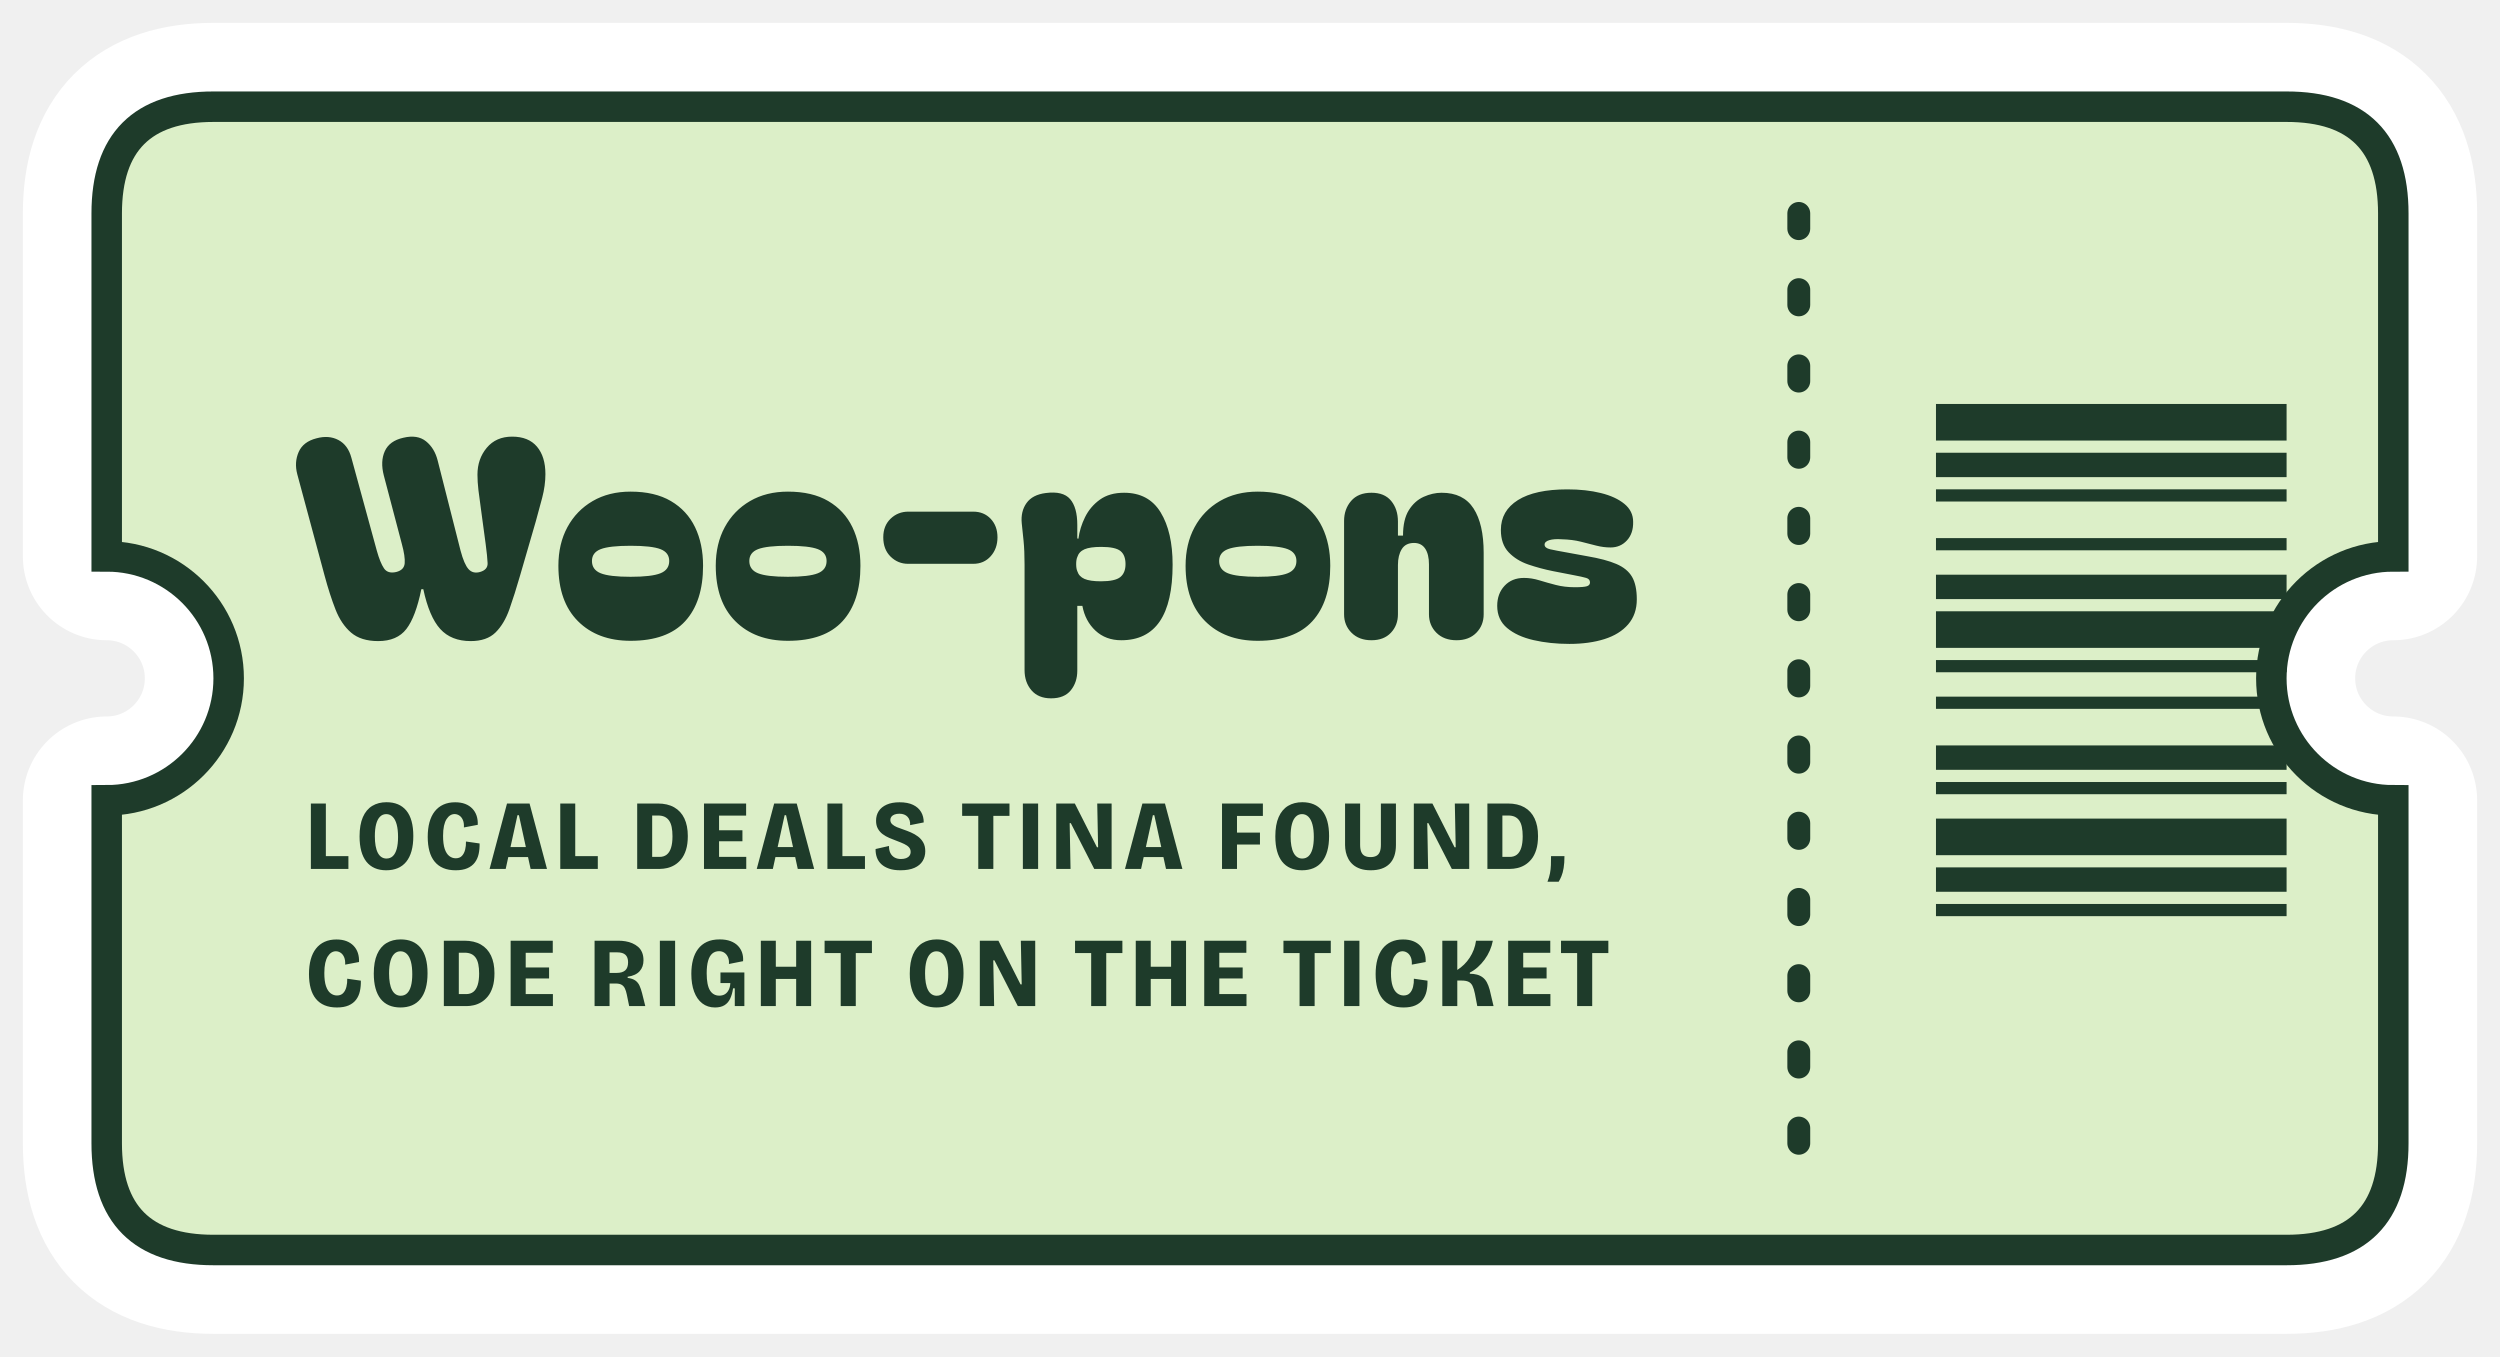
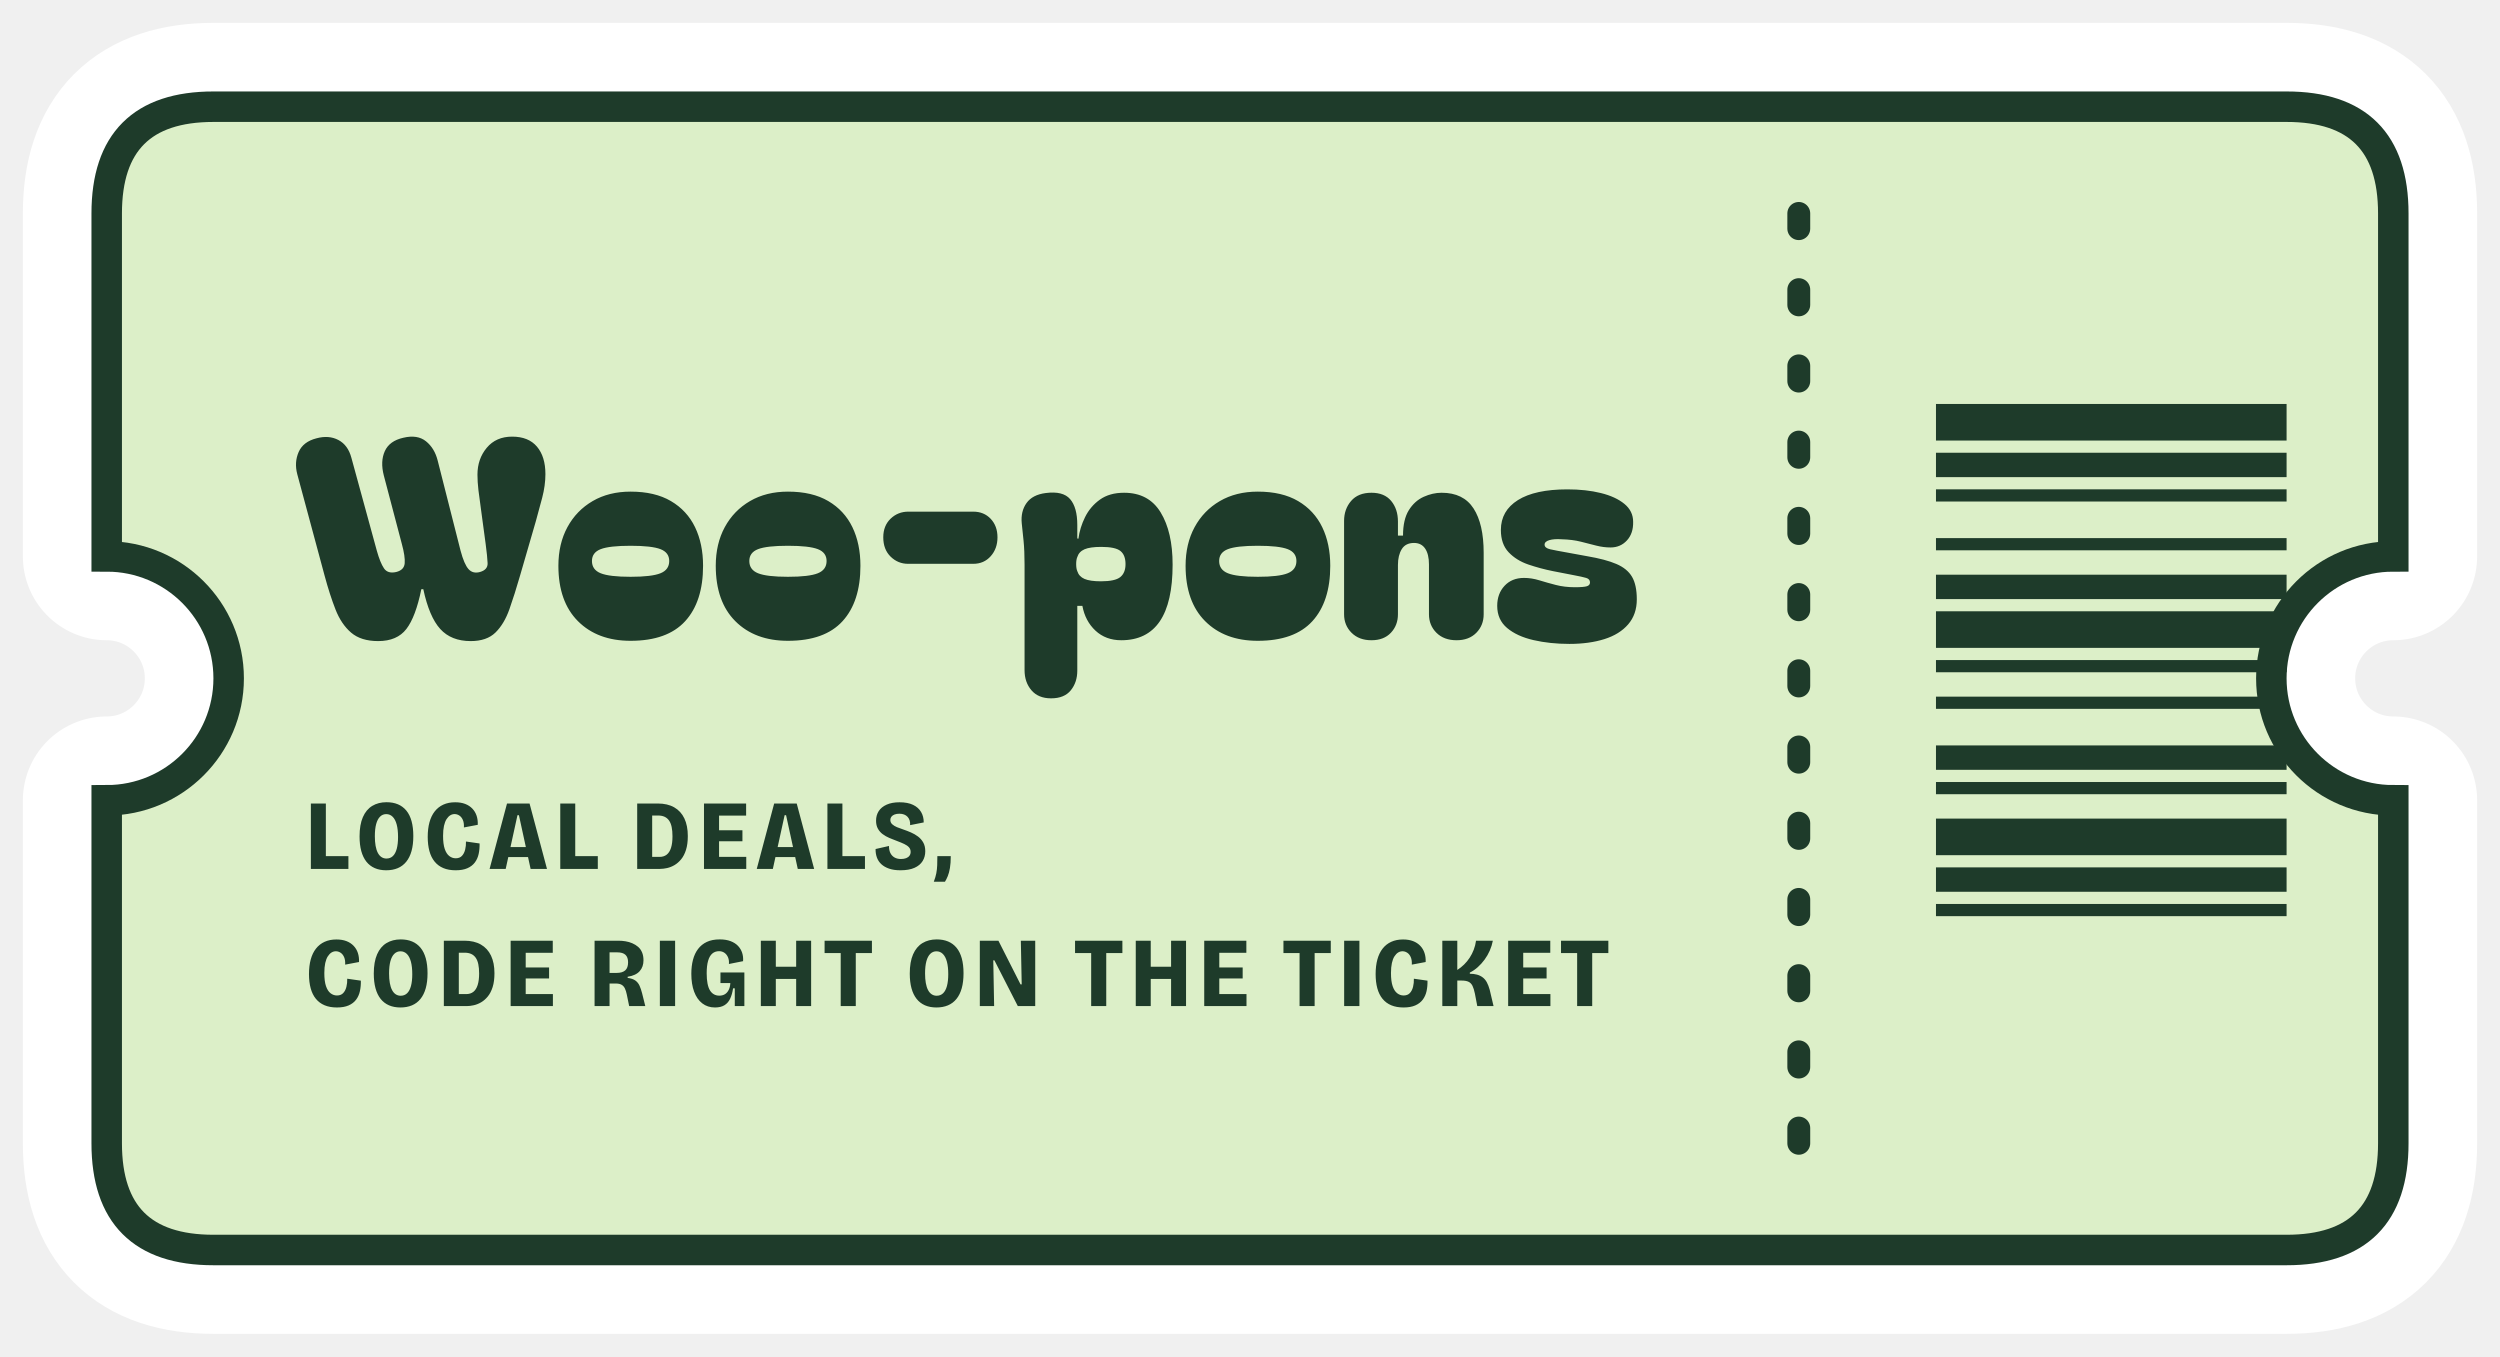
- <svg xmlns="http://www.w3.org/2000/svg" viewBox="-14.0 -14.0 328.0 178.0" role="img" aria-label="Woo-pons: local deals Tina found, with the code on the ticket">
+ <svg xmlns="http://www.w3.org/2000/svg" viewBox="-14.0 -14.0 328.0 178.0" role="img" aria-label="Woo-pons: local deals, with the code on the ticket">
  <path d="M14 0 H286 Q300 0 300 14 V59.0 A16 16 0 0 0 300 91.0 V136 Q300 150 286 150 H14 Q0 150 0 136 V91.0 A16 16 0 0 0 0 59.0 V14 Q0 0 14 0Z" fill="#FFFFFF" stroke="#FFFFFF" stroke-width="22" stroke-linejoin="round" />
  <path d="M14 0 H286 Q300 0 300 14 V59.0 A16 16 0 0 0 300 91.0 V136 Q300 150 286 150 H14 Q0 150 0 136 V91.0 A16 16 0 0 0 0 59.0 V14 Q0 0 14 0Z" fill="#DCEFC8" stroke="#1E3B2A" stroke-width="4" />
  <path d="M222 14 V136" stroke="#1E3B2A" stroke-width="3" stroke-dasharray="2 8" stroke-linecap="round" />
  <path fill="#1E3B2A" d="M35.618 70.111Q33.361 70.111 32.066 69.001Q30.771 67.891 30.012 65.948Q29.254 64.006 28.588 61.527L24.999 48.207Q24.592 46.653 25.184 45.303Q25.776 43.952 27.515 43.508Q29.143 43.064 30.401 43.73Q31.659 44.396 32.103 46.061L35.433 58.234Q35.877 59.825 36.376 60.565Q36.876 61.305 37.986 61.046Q39.022 60.787 39.096 59.899Q39.17 59.011 38.726 57.383L36.358 48.392Q35.877 46.542 36.487 45.192Q37.098 43.841 38.911 43.434Q40.761 42.99 41.889 43.897Q43.018 44.803 43.425 46.431L46.422 58.234Q46.903 60.047 47.477 60.676Q48.05 61.305 48.975 61.046Q50.011 60.75 49.974 59.88Q49.937 59.011 49.715 57.346Q49.382 54.756 49.141 53.091Q48.901 51.426 48.771 50.316Q48.642 49.206 48.642 48.281Q48.642 46.209 49.863 44.748Q51.084 43.286 53.193 43.286Q55.339 43.286 56.449 44.599Q57.559 45.913 57.559 48.207Q57.559 49.687 57.133 51.315Q56.708 52.943 56.301 54.386L54.229 61.527Q53.526 63.969 52.841 65.912Q52.157 67.854 51.01 68.983Q49.863 70.111 47.754 70.111Q45.201 70.111 43.758 68.52Q42.315 66.929 41.538 63.303H41.279Q40.539 66.929 39.318 68.52Q38.097 70.111 35.618 70.111ZM68.733 70.074Q64.404 70.074 61.832 67.502Q59.261 64.931 59.261 60.232Q59.261 57.346 60.445 55.163Q61.629 52.98 63.757 51.741Q65.884 50.501 68.733 50.501Q71.915 50.501 74.024 51.741Q76.133 52.98 77.188 55.163Q78.242 57.346 78.242 60.232Q78.242 64.931 75.892 67.502Q73.543 70.074 68.733 70.074ZM63.664 59.603Q63.664 60.75 64.811 61.212Q65.958 61.675 68.733 61.675Q71.508 61.675 72.655 61.212Q73.802 60.75 73.802 59.603Q73.802 58.493 72.655 58.049Q71.508 57.605 68.733 57.605Q65.958 57.605 64.811 58.049Q63.664 58.493 63.664 59.603ZM89.379 70.074Q85.05 70.074 82.478 67.502Q79.907 64.931 79.907 60.232Q79.907 57.346 81.091 55.163Q82.275 52.98 84.403 51.741Q86.53 50.501 89.379 50.501Q92.561 50.501 94.67 51.741Q96.779 52.98 97.834 55.163Q98.888 57.346 98.888 60.232Q98.888 64.931 96.538 67.502Q94.189 70.074 89.379 70.074ZM84.31 59.603Q84.31 60.75 85.457 61.212Q86.604 61.675 89.379 61.675Q92.154 61.675 93.301 61.212Q94.448 60.75 94.448 59.603Q94.448 58.493 93.301 58.049Q92.154 57.605 89.379 57.605Q86.604 57.605 85.457 58.049Q84.31 58.493 84.31 59.603ZM105.141 59.973Q103.809 59.973 102.847 59.029Q101.885 58.086 101.885 56.495Q101.885 54.978 102.847 54.053Q103.809 53.128 105.178 53.128H113.688Q115.094 53.128 115.982 54.072Q116.87 55.015 116.87 56.495Q116.87 57.975 115.982 58.974Q115.094 59.973 113.688 59.973ZM133.113 70.0Q131.078 70.0 129.727 68.742Q128.377 67.484 128.007 65.486H127.341V73.996Q127.341 75.513 126.49 76.567Q125.639 77.622 123.9 77.622Q122.235 77.622 121.328 76.567Q120.422 75.513 120.422 73.922V60.084Q120.422 58.234 120.292 56.957Q120.163 55.681 120.052 54.645Q119.904 53.091 120.681 51.999Q121.458 50.908 123.197 50.686Q125.454 50.39 126.397 51.481Q127.341 52.573 127.341 54.867V56.643L127.489 56.68Q127.674 55.237 128.358 53.85Q129.043 52.462 130.301 51.556Q131.559 50.649 133.483 50.649Q136.702 50.649 138.274 53.221Q139.847 55.792 139.847 60.084Q139.847 70.0 133.113 70.0ZM127.193 60.01Q127.193 60.602 127.341 60.935Q127.563 61.638 128.284 61.953Q129.006 62.267 130.449 62.267Q132.299 62.267 132.983 61.712Q133.668 61.157 133.668 60.01Q133.668 58.826 133.002 58.29Q132.336 57.753 130.486 57.753Q129.006 57.753 128.284 58.068Q127.563 58.382 127.341 59.085Q127.193 59.418 127.193 60.01ZM151.021 70.074Q146.692 70.074 144.12 67.502Q141.549 64.931 141.549 60.232Q141.549 57.346 142.733 55.163Q143.917 52.98 146.044 51.741Q148.172 50.501 151.021 50.501Q154.203 50.501 156.312 51.741Q158.421 52.98 159.475 55.163Q160.53 57.346 160.53 60.232Q160.53 64.931 158.18 67.502Q155.831 70.074 151.021 70.074ZM145.952 59.603Q145.952 60.75 147.099 61.212Q148.246 61.675 151.021 61.675Q153.796 61.675 154.943 61.212Q156.09 60.75 156.09 59.603Q156.09 58.493 154.943 58.049Q153.796 57.605 151.021 57.605Q148.246 57.605 147.099 58.049Q145.952 58.493 145.952 59.603ZM165.932 70.0Q164.304 70.0 163.323 69.019Q162.343 68.039 162.343 66.596V54.349Q162.343 52.795 163.268 51.722Q164.193 50.649 165.932 50.649Q167.634 50.649 168.522 51.722Q169.41 52.795 169.41 54.423V56.273H170.076Q170.076 54.164 170.834 52.943Q171.593 51.722 172.777 51.186Q173.961 50.649 175.145 50.649Q177.994 50.649 179.326 52.703Q180.658 54.756 180.658 58.53V66.596Q180.658 68.039 179.696 69.019Q178.734 70.0 177.106 70.0Q175.441 70.0 174.46 69.019Q173.48 68.039 173.48 66.596V60.047Q173.48 58.715 172.98 57.975Q172.481 57.235 171.519 57.235Q170.409 57.235 169.909 58.049Q169.41 58.863 169.41 60.121V66.596Q169.41 68.039 168.485 69.019Q167.56 70.0 165.932 70.0ZM191.906 70.481Q189.353 70.481 187.188 69.981Q185.024 69.482 183.729 68.391Q182.434 67.299 182.434 65.486Q182.434 63.895 183.396 62.859Q184.358 61.823 185.949 61.823Q186.948 61.823 187.965 62.138Q188.983 62.452 190.13 62.748Q191.277 63.044 192.609 63.044Q193.793 63.044 194.2 62.914Q194.607 62.785 194.607 62.415Q194.607 61.971 194.107 61.823Q193.608 61.675 192.424 61.453L189.76 60.935Q188.095 60.602 186.522 60.066Q184.95 59.529 183.932 58.456Q182.915 57.383 182.915 55.533Q182.915 53.017 185.153 51.611Q187.392 50.205 191.647 50.205Q194.089 50.205 196.031 50.686Q197.974 51.167 199.121 52.111Q200.268 53.054 200.268 54.46Q200.305 55.977 199.454 56.902Q198.603 57.827 197.308 57.827Q196.383 57.827 195.439 57.587Q194.496 57.346 193.404 57.069Q192.313 56.791 190.907 56.754Q189.908 56.68 189.279 56.865Q188.65 57.05 188.65 57.457Q188.65 57.901 189.39 58.067Q190.13 58.234 191.61 58.493L194.237 58.974Q196.642 59.381 198.066 59.992Q199.491 60.602 200.12 61.675Q200.749 62.748 200.749 64.635Q200.749 66.596 199.62 67.91Q198.492 69.223 196.494 69.852Q194.496 70.481 191.906 70.481Z" />
-   <path fill="#1E3B2A" d="M26.787 100.0V91.42H28.752V100.0ZM27.167 100.0V98.326H31.711V100.0ZM36.671 100.181Q35.821 100.181 35.166 99.896Q34.512 99.611 34.068 99.048Q33.625 98.486 33.399 97.657Q33.174 96.828 33.174 95.737Q33.174 94.201 33.61 93.207Q34.045 92.212 34.843 91.731Q35.641 91.25 36.714 91.25Q37.548 91.25 38.201 91.522Q38.853 91.795 39.31 92.347Q39.766 92.9 39.997 93.737Q40.227 94.575 40.227 95.692Q40.227 96.819 39.991 97.66Q39.754 98.501 39.297 99.063Q38.84 99.625 38.18 99.903Q37.52 100.181 36.671 100.181ZM36.701 98.641Q37.207 98.641 37.544 98.318Q37.881 97.996 38.053 97.363Q38.224 96.729 38.224 95.81Q38.224 94.844 38.047 94.18Q37.871 93.515 37.52 93.163Q37.169 92.811 36.674 92.811Q36.202 92.811 35.864 93.144Q35.526 93.476 35.353 94.117Q35.18 94.757 35.18 95.713Q35.18 96.42 35.278 96.973Q35.376 97.526 35.574 97.9Q35.773 98.273 36.06 98.457Q36.347 98.641 36.701 98.641ZM45.778 100.181Q44.859 100.181 44.169 99.894Q43.48 99.607 43.021 99.042Q42.561 98.478 42.339 97.661Q42.117 96.844 42.117 95.804Q42.117 94.722 42.347 93.882Q42.576 93.042 43.036 92.456Q43.496 91.87 44.168 91.565Q44.839 91.259 45.716 91.259Q46.471 91.259 47.029 91.474Q47.587 91.688 47.97 92.088Q48.353 92.488 48.532 93.03Q48.71 93.572 48.682 94.217L46.865 94.56Q46.897 93.96 46.724 93.571Q46.551 93.181 46.259 92.994Q45.967 92.806 45.643 92.806Q45.342 92.806 45.076 92.967Q44.811 93.128 44.591 93.467Q44.371 93.806 44.251 94.349Q44.131 94.892 44.131 95.661Q44.131 96.74 44.348 97.379Q44.566 98.019 44.946 98.313Q45.327 98.607 45.789 98.607Q46.311 98.607 46.606 98.292Q46.902 97.978 47.027 97.474Q47.153 96.971 47.135 96.408L48.922 96.662Q48.94 97.401 48.799 98.041Q48.658 98.681 48.297 99.161Q47.935 99.641 47.32 99.911Q46.705 100.181 45.778 100.181ZM50.235 100.0 52.52 91.42H55.478L57.764 100.0H55.615L54.083 92.956H53.891L52.347 100.0ZM51.823 98.448V97.139H56.37V98.448ZM59.507 100.0V91.42H61.472V100.0ZM59.887 100.0V98.326H64.432V100.0ZM70.555 100.0V98.425H72.529Q73.095 98.425 73.471 98.131Q73.847 97.836 74.039 97.234Q74.23 96.633 74.23 95.726Q74.23 95.012 74.121 94.495Q74.011 93.978 73.775 93.647Q73.539 93.315 73.183 93.155Q72.826 92.995 72.34 92.995H70.555V91.42H72.299Q73.577 91.42 74.456 91.922Q75.335 92.424 75.788 93.377Q76.241 94.331 76.241 95.684Q76.241 96.751 76.004 97.499Q75.768 98.248 75.37 98.734Q74.972 99.221 74.498 99.498Q74.025 99.776 73.526 99.888Q73.026 100.0 72.592 100.0ZM69.6 100.0V91.42H71.565V100.0ZM78.364 100.0V91.42H80.341V100.0ZM79.737 100.0V98.425H83.909V100.0ZM79.737 96.375V94.93H83.407V96.375ZM79.737 93.005V91.42H83.891V93.005ZM85.287 100.0 87.571 91.42H90.529L92.815 100.0H90.667L89.134 92.956H88.942L87.398 100.0ZM86.874 98.448V97.139H91.422V98.448ZM94.558 100.0V91.42H96.523V100.0ZM94.939 100.0V98.326H99.483V100.0ZM104.143 100.181Q103.271 100.181 102.647 99.965Q102.023 99.749 101.624 99.375Q101.225 99.002 101.044 98.491Q100.863 97.98 100.877 97.391L102.636 96.992Q102.628 97.515 102.808 97.898Q102.989 98.281 103.344 98.491Q103.699 98.701 104.205 98.701Q104.597 98.701 104.88 98.593Q105.162 98.485 105.319 98.275Q105.476 98.065 105.476 97.771Q105.476 97.409 105.259 97.168Q105.042 96.926 104.645 96.736Q104.248 96.546 103.701 96.343Q103.193 96.158 102.697 95.946Q102.201 95.734 101.806 95.439Q101.412 95.144 101.175 94.715Q100.939 94.287 100.939 93.679Q100.939 92.96 101.287 92.419Q101.635 91.879 102.33 91.569Q103.025 91.259 104.013 91.259Q105.094 91.259 105.797 91.598Q106.5 91.936 106.85 92.538Q107.199 93.139 107.191 93.903L105.409 94.258Q105.431 93.91 105.343 93.637Q105.256 93.365 105.071 93.166Q104.887 92.968 104.619 92.864Q104.351 92.76 104 92.76Q103.632 92.76 103.367 92.861Q103.101 92.962 102.956 93.146Q102.812 93.33 102.812 93.572Q102.812 93.912 103.053 94.138Q103.295 94.363 103.681 94.525Q104.066 94.686 104.506 94.827Q105.001 94.994 105.511 95.215Q106.021 95.435 106.445 95.754Q106.87 96.074 107.133 96.542Q107.396 97.01 107.396 97.685Q107.396 98.403 107.049 98.97Q106.701 99.537 105.98 99.859Q105.26 100.181 104.143 100.181ZM114.349 100.0V91.42H116.326V100.0ZM112.234 93.044V91.42H118.444V93.044ZM120.2 100.0V91.42H122.201V100.0ZM124.577 100.0V91.42H127.016L129.922 97.157H130.071L129.957 91.42H131.844V100.0H129.562L126.489 93.997H126.34L126.454 100.0ZM133.599 100.0 135.884 91.42H138.842L141.128 100.0H138.979L137.447 92.956H137.255L135.71 100.0ZM135.187 98.448V97.139H139.734V98.448ZM146.329 100.0V91.42H148.294V100.0ZM147.251 96.804V95.236H151.307V96.804ZM147.251 93.051V91.42H151.69V93.051ZM156.82 100.181Q155.969 100.181 155.315 99.896Q154.66 99.611 154.217 99.048Q153.773 98.486 153.547 97.657Q153.322 96.828 153.322 95.737Q153.322 94.201 153.758 93.207Q154.194 92.212 154.992 91.731Q155.79 91.25 156.862 91.25Q157.697 91.25 158.349 91.522Q159.001 91.795 159.458 92.347Q159.915 92.9 160.145 93.737Q160.376 94.575 160.376 95.692Q160.376 96.819 160.139 97.66Q159.903 98.501 159.445 99.063Q158.988 99.625 158.328 99.903Q157.668 100.181 156.82 100.181ZM156.849 98.641Q157.355 98.641 157.692 98.318Q158.03 97.996 158.201 97.363Q158.372 96.729 158.372 95.81Q158.372 94.844 158.195 94.18Q158.019 93.515 157.668 93.163Q157.317 92.811 156.822 92.811Q156.35 92.811 156.012 93.144Q155.674 93.476 155.501 94.117Q155.328 94.757 155.328 95.713Q155.328 96.42 155.426 96.973Q155.524 97.526 155.723 97.9Q155.921 98.273 156.208 98.457Q156.495 98.641 156.849 98.641ZM165.839 100.181Q165.059 100.181 164.488 99.987Q163.917 99.793 163.532 99.461Q163.147 99.129 162.914 98.703Q162.682 98.277 162.577 97.804Q162.472 97.331 162.472 96.871V91.42H164.448V96.85Q164.448 97.421 164.598 97.776Q164.748 98.132 165.053 98.291Q165.357 98.45 165.819 98.45Q166.269 98.45 166.572 98.291Q166.876 98.133 167.024 97.777Q167.173 97.421 167.173 96.85V91.42H169.147V96.871Q169.147 98.496 168.302 99.338Q167.458 100.181 165.839 100.181ZM171.493 100.0V91.42H173.932L176.838 97.157H176.987L176.873 91.42H178.761V100.0H176.478L173.405 93.997H173.257L173.37 100.0ZM182.102 100.0V98.425H184.075Q184.642 98.425 185.018 98.131Q185.394 97.836 185.585 97.234Q185.777 96.633 185.777 95.726Q185.777 95.012 185.667 94.495Q185.558 93.978 185.322 93.647Q185.086 93.315 184.729 93.155Q184.373 92.995 183.887 92.995H182.102V91.42H183.846Q185.123 91.42 186.003 91.922Q186.882 92.424 187.335 93.377Q187.788 94.331 187.788 95.684Q187.788 96.751 187.551 97.499Q187.315 98.248 186.917 98.734Q186.519 99.221 186.045 99.498Q185.572 99.776 185.072 99.888Q184.573 100.0 184.139 100.0ZM181.147 100.0V91.42H183.112V100.0ZM189.029 101.684Q189.263 101.083 189.36 100.567Q189.458 100.051 189.477 99.507Q189.497 98.963 189.497 98.323H191.257Q191.257 99.238 191.149 99.876Q191.042 100.514 190.863 100.949Q190.684 101.384 190.494 101.684ZM30.199 118.181Q29.28 118.181 28.591 117.894Q27.901 117.607 27.442 117.042Q26.982 116.478 26.76 115.661Q26.538 114.844 26.538 113.804Q26.538 112.722 26.768 111.882Q26.997 111.042 27.457 110.456Q27.918 109.87 28.589 109.565Q29.26 109.259 30.137 109.259Q30.892 109.259 31.45 109.474Q32.008 109.688 32.391 110.088Q32.775 110.488 32.953 111.03Q33.131 111.572 33.103 112.217L31.286 112.56Q31.318 111.96 31.145 111.571Q30.972 111.181 30.68 110.994Q30.388 110.806 30.064 110.806Q29.763 110.806 29.498 110.967Q29.232 111.128 29.012 111.467Q28.792 111.806 28.672 112.349Q28.552 112.892 28.552 113.661Q28.552 114.74 28.769 115.379Q28.987 116.019 29.367 116.313Q29.748 116.607 30.21 116.607Q30.732 116.607 31.027 116.292Q31.323 115.978 31.448 115.474Q31.574 114.971 31.556 114.408L33.343 114.662Q33.361 115.401 33.22 116.041Q33.08 116.681 32.718 117.161Q32.356 117.641 31.741 117.911Q31.126 118.181 30.199 118.181ZM38.537 118.181Q37.687 118.181 37.032 117.896Q36.378 117.611 35.934 117.048Q35.491 116.486 35.265 115.657Q35.04 114.828 35.04 113.737Q35.04 112.201 35.476 111.207Q35.911 110.212 36.709 109.731Q37.507 109.25 38.58 109.25Q39.414 109.25 40.067 109.522Q40.719 109.795 41.176 110.347Q41.632 110.9 41.863 111.737Q42.093 112.575 42.093 113.692Q42.093 114.819 41.857 115.66Q41.62 116.501 41.163 117.063Q40.706 117.625 40.046 117.903Q39.386 118.181 38.537 118.181ZM38.567 116.641Q39.073 116.641 39.41 116.318Q39.747 115.996 39.919 115.363Q40.09 114.729 40.09 113.81Q40.09 112.844 39.913 112.18Q39.737 111.515 39.386 111.163Q39.035 110.811 38.54 110.811Q38.068 110.811 37.73 111.144Q37.392 111.476 37.219 112.117Q37.046 112.757 37.046 113.713Q37.046 114.42 37.144 114.973Q37.242 115.526 37.441 115.9Q37.639 116.273 37.926 116.457Q38.213 116.641 38.567 116.641ZM45.186 118.0V116.425H47.16Q47.727 116.425 48.103 116.131Q48.479 115.836 48.67 115.234Q48.861 114.633 48.861 113.726Q48.861 113.012 48.752 112.495Q48.643 111.978 48.407 111.647Q48.171 111.315 47.814 111.155Q47.458 110.995 46.972 110.995H45.186V109.42H46.931Q48.208 109.42 49.087 109.922Q49.966 110.424 50.42 111.377Q50.873 112.331 50.873 113.684Q50.873 114.751 50.636 115.499Q50.399 116.248 50.001 116.734Q49.604 117.221 49.13 117.498Q48.657 117.776 48.157 117.888Q47.658 118.0 47.223 118.0ZM44.232 118.0V109.42H46.196V118.0ZM52.996 118.0V109.42H54.972V118.0ZM54.369 118.0V116.425H58.541V118.0ZM54.369 114.375V112.93H58.039V114.375ZM54.369 111.005V109.42H58.523V111.005ZM64.008 118.0V109.42H67.114Q67.593 109.42 68.061 109.496Q68.529 109.571 68.958 109.756Q69.387 109.942 69.718 110.225Q70.049 110.508 70.237 110.95Q70.425 111.391 70.425 111.989Q70.425 112.414 70.304 112.767Q70.184 113.121 69.934 113.406Q69.685 113.692 69.292 113.878Q68.9 114.064 68.348 114.151V114.3Q69.005 114.387 69.364 114.648Q69.723 114.91 69.911 115.333Q70.1 115.755 70.239 116.302L70.662 118.0H68.547L68.235 116.477Q68.139 116.001 67.985 115.684Q67.832 115.366 67.565 115.209Q67.298 115.051 66.863 115.04H65.973V118.0ZM65.973 113.645H66.924Q67.652 113.645 68.029 113.314Q68.405 112.984 68.405 112.25Q68.405 111.593 68.057 111.27Q67.709 110.948 66.978 110.948H65.973ZM72.574 118.0V109.42H74.575V118.0ZM79.804 118.181Q78.834 118.181 78.135 117.639Q77.435 117.098 77.069 116.107Q76.702 115.117 76.702 113.76Q76.702 112.759 76.918 111.93Q77.134 111.101 77.587 110.504Q78.04 109.906 78.739 109.577Q79.437 109.249 80.428 109.249Q81.253 109.249 81.853 109.478Q82.453 109.708 82.829 110.104Q83.205 110.501 83.371 111.013Q83.537 111.526 83.491 112.107L81.635 112.476Q81.676 111.977 81.515 111.599Q81.353 111.221 81.049 111.008Q80.746 110.796 80.345 110.796Q79.813 110.796 79.451 111.107Q79.088 111.419 78.902 112.062Q78.717 112.706 78.717 113.688Q78.717 114.476 78.827 115.038Q78.936 115.601 79.152 115.947Q79.369 116.293 79.679 116.461Q79.988 116.629 80.366 116.629Q80.798 116.629 81.103 116.445Q81.408 116.261 81.601 115.887Q81.795 115.513 81.819 114.975H80.524V113.585H83.661V115.101V118.0H82.404L82.402 115.668H82.179Q82.065 116.457 81.797 117.026Q81.529 117.595 81.045 117.888Q80.561 118.181 79.804 118.181ZM90.456 118.0V109.42H92.42V118.0ZM85.822 118.0V109.42H87.787V118.0ZM86.988 114.439V112.835H91.27V114.439ZM96.301 118.0V109.42H98.278V118.0ZM94.186 111.044V109.42H100.396V111.044ZM108.859 118.181Q108.008 118.181 107.354 117.896Q106.7 117.611 106.256 117.048Q105.812 116.486 105.587 115.657Q105.361 114.828 105.361 113.737Q105.361 112.201 105.797 111.207Q106.233 110.212 107.031 109.731Q107.829 109.25 108.902 109.25Q109.736 109.25 110.388 109.522Q111.041 109.795 111.498 110.347Q111.954 110.9 112.185 111.737Q112.415 112.575 112.415 113.692Q112.415 114.819 112.179 115.66Q111.942 116.501 111.485 117.063Q111.028 117.625 110.368 117.903Q109.708 118.181 108.859 118.181ZM108.889 116.641Q109.395 116.641 109.732 116.318Q110.069 115.996 110.24 115.363Q110.411 114.729 110.411 113.81Q110.411 112.844 110.235 112.18Q110.058 111.515 109.707 111.163Q109.356 110.811 108.862 110.811Q108.39 110.811 108.052 111.144Q107.714 111.476 107.541 112.117Q107.368 112.757 107.368 113.713Q107.368 114.42 107.466 114.973Q107.564 115.526 107.762 115.9Q107.961 116.273 108.248 116.457Q108.535 116.641 108.889 116.641ZM114.553 118.0V109.42H116.992L119.898 115.157H120.048L119.934 109.42H121.821V118.0H119.538L116.466 111.997H116.317L116.43 118.0ZM129.162 118.0V109.42H131.139V118.0ZM127.046 111.044V109.42H133.257V111.044ZM139.646 118.0V109.42H141.609V118.0ZM135.012 118.0V109.42H136.977V118.0ZM136.177 114.439V112.835H140.46V114.439ZM143.995 118.0V109.42H145.971V118.0ZM145.368 118.0V116.425H149.54V118.0ZM145.368 114.375V112.93H149.038V114.375ZM145.368 111.005V109.42H149.522V111.005ZM156.503 118.0V109.42H158.48V118.0ZM154.388 111.044V109.42H160.598V111.044ZM162.353 118.0V109.42H164.355V118.0ZM170.143 118.181Q169.223 118.181 168.534 117.894Q167.845 117.607 167.386 117.042Q166.926 116.478 166.704 115.661Q166.482 114.844 166.482 113.804Q166.482 112.722 166.712 111.882Q166.941 111.042 167.401 110.456Q167.861 109.87 168.533 109.565Q169.204 109.259 170.081 109.259Q170.836 109.259 171.394 109.474Q171.952 109.688 172.335 110.088Q172.718 110.488 172.896 111.03Q173.075 111.572 173.047 112.217L171.23 112.56Q171.262 111.96 171.089 111.571Q170.916 111.181 170.624 110.994Q170.332 110.806 170.008 110.806Q169.707 110.806 169.441 110.967Q169.176 111.128 168.956 111.467Q168.735 111.806 168.616 112.349Q168.496 112.892 168.496 113.661Q168.496 114.74 168.713 115.379Q168.93 116.019 169.311 116.313Q169.692 116.607 170.154 116.607Q170.676 116.607 170.971 116.292Q171.267 115.978 171.392 115.474Q171.518 114.971 171.5 114.408L173.286 114.662Q173.305 115.401 173.164 116.041Q173.023 116.681 172.661 117.161Q172.3 117.641 171.685 117.911Q171.07 118.181 170.143 118.181ZM175.232 118.0V109.42H177.197V113.258Q177.676 112.95 178.087 112.549Q178.498 112.148 178.818 111.658Q179.139 111.167 179.356 110.602Q179.573 110.036 179.655 109.42H181.862Q181.735 110.088 181.457 110.722Q181.179 111.356 180.776 111.904Q180.373 112.452 179.885 112.89Q179.398 113.327 178.84 113.603V113.754Q179.355 113.755 179.778 113.87Q180.201 113.984 180.53 114.233Q180.859 114.483 181.075 114.884Q181.29 115.286 181.449 115.859L181.953 118.0H179.819L179.508 116.37Q179.375 115.715 179.191 115.342Q179.006 114.97 178.675 114.81Q178.344 114.65 177.773 114.65H177.197V118.0ZM183.87 118.0V109.42H185.847V118.0ZM185.243 118.0V116.425H189.415V118.0ZM185.243 114.375V112.93H188.913V114.375ZM185.243 111.005V109.42H189.397V111.005ZM192.921 118.0V109.42H194.897V118.0ZM190.805 111.044V109.42H197.015V111.044Z" />
+   <path fill="#1E3B2A" d="M26.787 100.0V91.42H28.752V100.0ZM27.167 100.0V98.326H31.711V100.0ZM36.671 100.181Q35.821 100.181 35.166 99.896Q34.512 99.611 34.068 99.048Q33.625 98.486 33.399 97.657Q33.174 96.828 33.174 95.737Q33.174 94.201 33.61 93.207Q34.045 92.212 34.843 91.731Q35.641 91.25 36.714 91.25Q37.548 91.25 38.201 91.522Q38.853 91.795 39.31 92.347Q39.766 92.9 39.997 93.737Q40.227 94.575 40.227 95.692Q40.227 96.819 39.991 97.66Q39.754 98.501 39.297 99.063Q38.84 99.625 38.18 99.903Q37.52 100.181 36.671 100.181ZM36.701 98.641Q37.207 98.641 37.544 98.318Q37.881 97.996 38.053 97.363Q38.224 96.729 38.224 95.81Q38.224 94.844 38.047 94.18Q37.871 93.515 37.52 93.163Q37.169 92.811 36.674 92.811Q36.202 92.811 35.864 93.144Q35.526 93.476 35.353 94.117Q35.18 94.757 35.18 95.713Q35.18 96.42 35.278 96.973Q35.376 97.526 35.574 97.9Q35.773 98.273 36.06 98.457Q36.347 98.641 36.701 98.641ZM45.778 100.181Q44.859 100.181 44.169 99.894Q43.48 99.607 43.021 99.042Q42.561 98.478 42.339 97.661Q42.117 96.844 42.117 95.804Q42.117 94.722 42.347 93.882Q42.576 93.042 43.036 92.456Q43.496 91.87 44.168 91.565Q44.839 91.259 45.716 91.259Q46.471 91.259 47.029 91.474Q47.587 91.688 47.97 92.088Q48.353 92.488 48.532 93.03Q48.71 93.572 48.682 94.217L46.865 94.56Q46.897 93.96 46.724 93.571Q46.551 93.181 46.259 92.994Q45.967 92.806 45.643 92.806Q45.342 92.806 45.076 92.967Q44.811 93.128 44.591 93.467Q44.371 93.806 44.251 94.349Q44.131 94.892 44.131 95.661Q44.131 96.74 44.348 97.379Q44.566 98.019 44.946 98.313Q45.327 98.607 45.789 98.607Q46.311 98.607 46.606 98.292Q46.902 97.978 47.027 97.474Q47.153 96.971 47.135 96.408L48.922 96.662Q48.94 97.401 48.799 98.041Q48.658 98.681 48.297 99.161Q47.935 99.641 47.32 99.911Q46.705 100.181 45.778 100.181ZM50.235 100.0 52.52 91.42H55.478L57.764 100.0H55.615L54.083 92.956H53.891L52.347 100.0ZM51.823 98.448V97.139H56.37V98.448ZM59.507 100.0V91.42H61.472V100.0ZM59.887 100.0V98.326H64.432V100.0ZM70.555 100.0V98.425H72.529Q73.095 98.425 73.471 98.131Q73.847 97.836 74.039 97.234Q74.23 96.633 74.23 95.726Q74.23 95.012 74.121 94.495Q74.011 93.978 73.775 93.647Q73.539 93.315 73.183 93.155Q72.826 92.995 72.34 92.995H70.555V91.42H72.299Q73.577 91.42 74.456 91.922Q75.335 92.424 75.788 93.377Q76.241 94.331 76.241 95.684Q76.241 96.751 76.004 97.499Q75.768 98.248 75.37 98.734Q74.972 99.221 74.498 99.498Q74.025 99.776 73.526 99.888Q73.026 100.0 72.592 100.0ZM69.6 100.0V91.42H71.565V100.0ZM78.364 100.0V91.42H80.341V100.0ZM79.737 100.0V98.425H83.909V100.0ZM79.737 96.375V94.93H83.407V96.375ZM79.737 93.005V91.42H83.891V93.005ZM85.287 100.0 87.571 91.42H90.529L92.815 100.0H90.667L89.134 92.956H88.942L87.398 100.0ZM86.874 98.448V97.139H91.422V98.448ZM94.558 100.0V91.42H96.523V100.0ZM94.939 100.0V98.326H99.483V100.0ZM104.143 100.181Q103.271 100.181 102.647 99.965Q102.023 99.749 101.624 99.375Q101.225 99.002 101.044 98.491Q100.863 97.98 100.877 97.391L102.636 96.992Q102.628 97.515 102.808 97.898Q102.989 98.281 103.344 98.491Q103.699 98.701 104.205 98.701Q104.597 98.701 104.88 98.593Q105.162 98.485 105.319 98.275Q105.476 98.065 105.476 97.771Q105.476 97.409 105.259 97.168Q105.042 96.926 104.645 96.736Q104.248 96.546 103.701 96.343Q103.193 96.158 102.697 95.946Q102.201 95.734 101.806 95.439Q101.412 95.144 101.175 94.715Q100.939 94.287 100.939 93.679Q100.939 92.96 101.287 92.419Q101.635 91.879 102.33 91.569Q103.025 91.259 104.013 91.259Q105.094 91.259 105.797 91.598Q106.5 91.936 106.85 92.538Q107.199 93.139 107.191 93.903L105.409 94.258Q105.431 93.91 105.343 93.637Q105.256 93.365 105.071 93.166Q104.887 92.968 104.619 92.864Q104.351 92.76 104 92.76Q103.632 92.76 103.367 92.861Q103.101 92.962 102.956 93.146Q102.812 93.33 102.812 93.572Q102.812 93.912 103.053 94.138Q103.295 94.363 103.681 94.525Q104.066 94.686 104.506 94.827Q105.001 94.994 105.511 95.215Q106.021 95.435 106.445 95.754Q106.87 96.074 107.133 96.542Q107.396 97.01 107.396 97.685Q107.396 98.403 107.049 98.97Q106.701 99.537 105.98 99.859Q105.26 100.181 104.143 100.181ZM108.513 101.684Q108.747 101.083 108.844 100.567Q108.942 100.051 108.961 99.507Q108.981 98.963 108.981 98.323H110.741Q110.741 99.238 110.633 99.876Q110.526 100.514 110.347 100.949Q110.168 101.384 109.978 101.684ZM30.199 118.181Q29.28 118.181 28.591 117.894Q27.901 117.607 27.442 117.042Q26.982 116.478 26.76 115.661Q26.538 114.844 26.538 113.804Q26.538 112.722 26.768 111.882Q26.997 111.042 27.457 110.456Q27.918 109.87 28.589 109.565Q29.26 109.259 30.137 109.259Q30.892 109.259 31.45 109.474Q32.008 109.688 32.391 110.088Q32.775 110.488 32.953 111.03Q33.131 111.572 33.103 112.217L31.286 112.56Q31.318 111.96 31.145 111.571Q30.972 111.181 30.68 110.994Q30.388 110.806 30.064 110.806Q29.763 110.806 29.498 110.967Q29.232 111.128 29.012 111.467Q28.792 111.806 28.672 112.349Q28.552 112.892 28.552 113.661Q28.552 114.74 28.769 115.379Q28.987 116.019 29.367 116.313Q29.748 116.607 30.21 116.607Q30.732 116.607 31.027 116.292Q31.323 115.978 31.448 115.474Q31.574 114.971 31.556 114.408L33.343 114.662Q33.361 115.401 33.22 116.041Q33.08 116.681 32.718 117.161Q32.356 117.641 31.741 117.911Q31.126 118.181 30.199 118.181ZM38.537 118.181Q37.687 118.181 37.032 117.896Q36.378 117.611 35.934 117.048Q35.491 116.486 35.265 115.657Q35.04 114.828 35.04 113.737Q35.04 112.201 35.476 111.207Q35.911 110.212 36.709 109.731Q37.507 109.25 38.58 109.25Q39.414 109.25 40.067 109.522Q40.719 109.795 41.176 110.347Q41.632 110.9 41.863 111.737Q42.093 112.575 42.093 113.692Q42.093 114.819 41.857 115.66Q41.62 116.501 41.163 117.063Q40.706 117.625 40.046 117.903Q39.386 118.181 38.537 118.181ZM38.567 116.641Q39.073 116.641 39.41 116.318Q39.747 115.996 39.919 115.363Q40.09 114.729 40.09 113.81Q40.09 112.844 39.913 112.18Q39.737 111.515 39.386 111.163Q39.035 110.811 38.54 110.811Q38.068 110.811 37.73 111.144Q37.392 111.476 37.219 112.117Q37.046 112.757 37.046 113.713Q37.046 114.42 37.144 114.973Q37.242 115.526 37.441 115.9Q37.639 116.273 37.926 116.457Q38.213 116.641 38.567 116.641ZM45.186 118.0V116.425H47.16Q47.727 116.425 48.103 116.131Q48.479 115.836 48.67 115.234Q48.861 114.633 48.861 113.726Q48.861 113.012 48.752 112.495Q48.643 111.978 48.407 111.647Q48.171 111.315 47.814 111.155Q47.458 110.995 46.972 110.995H45.186V109.42H46.931Q48.208 109.42 49.087 109.922Q49.966 110.424 50.42 111.377Q50.873 112.331 50.873 113.684Q50.873 114.751 50.636 115.499Q50.399 116.248 50.001 116.734Q49.604 117.221 49.13 117.498Q48.657 117.776 48.157 117.888Q47.658 118.0 47.223 118.0ZM44.232 118.0V109.42H46.196V118.0ZM52.996 118.0V109.42H54.972V118.0ZM54.369 118.0V116.425H58.541V118.0ZM54.369 114.375V112.93H58.039V114.375ZM54.369 111.005V109.42H58.523V111.005ZM64.008 118.0V109.42H67.114Q67.593 109.42 68.061 109.496Q68.529 109.571 68.958 109.756Q69.387 109.942 69.718 110.225Q70.049 110.508 70.237 110.95Q70.425 111.391 70.425 111.989Q70.425 112.414 70.304 112.767Q70.184 113.121 69.934 113.406Q69.685 113.692 69.292 113.878Q68.9 114.064 68.348 114.151V114.3Q69.005 114.387 69.364 114.648Q69.723 114.91 69.911 115.333Q70.1 115.755 70.239 116.302L70.662 118.0H68.547L68.235 116.477Q68.139 116.001 67.985 115.684Q67.832 115.366 67.565 115.209Q67.298 115.051 66.863 115.04H65.973V118.0ZM65.973 113.645H66.924Q67.652 113.645 68.029 113.314Q68.405 112.984 68.405 112.25Q68.405 111.593 68.057 111.27Q67.709 110.948 66.978 110.948H65.973ZM72.574 118.0V109.42H74.575V118.0ZM79.804 118.181Q78.834 118.181 78.135 117.639Q77.435 117.098 77.069 116.107Q76.702 115.117 76.702 113.76Q76.702 112.759 76.918 111.93Q77.134 111.101 77.587 110.504Q78.04 109.906 78.739 109.577Q79.437 109.249 80.428 109.249Q81.253 109.249 81.853 109.478Q82.453 109.708 82.829 110.104Q83.205 110.501 83.371 111.013Q83.537 111.526 83.491 112.107L81.635 112.476Q81.676 111.977 81.515 111.599Q81.353 111.221 81.049 111.008Q80.746 110.796 80.345 110.796Q79.813 110.796 79.451 111.107Q79.088 111.419 78.902 112.062Q78.717 112.706 78.717 113.688Q78.717 114.476 78.827 115.038Q78.936 115.601 79.152 115.947Q79.369 116.293 79.679 116.461Q79.988 116.629 80.366 116.629Q80.798 116.629 81.103 116.445Q81.408 116.261 81.601 115.887Q81.795 115.513 81.819 114.975H80.524V113.585H83.661V115.101V118.0H82.404L82.402 115.668H82.179Q82.065 116.457 81.797 117.026Q81.529 117.595 81.045 117.888Q80.561 118.181 79.804 118.181ZM90.456 118.0V109.42H92.42V118.0ZM85.822 118.0V109.42H87.787V118.0ZM86.988 114.439V112.835H91.27V114.439ZM96.301 118.0V109.42H98.278V118.0ZM94.186 111.044V109.42H100.396V111.044ZM108.859 118.181Q108.008 118.181 107.354 117.896Q106.7 117.611 106.256 117.048Q105.812 116.486 105.587 115.657Q105.361 114.828 105.361 113.737Q105.361 112.201 105.797 111.207Q106.233 110.212 107.031 109.731Q107.829 109.25 108.902 109.25Q109.736 109.25 110.388 109.522Q111.041 109.795 111.498 110.347Q111.954 110.9 112.185 111.737Q112.415 112.575 112.415 113.692Q112.415 114.819 112.179 115.66Q111.942 116.501 111.485 117.063Q111.028 117.625 110.368 117.903Q109.708 118.181 108.859 118.181ZM108.889 116.641Q109.395 116.641 109.732 116.318Q110.069 115.996 110.24 115.363Q110.411 114.729 110.411 113.81Q110.411 112.844 110.235 112.18Q110.058 111.515 109.707 111.163Q109.356 110.811 108.862 110.811Q108.39 110.811 108.052 111.144Q107.714 111.476 107.541 112.117Q107.368 112.757 107.368 113.713Q107.368 114.42 107.466 114.973Q107.564 115.526 107.762 115.9Q107.961 116.273 108.248 116.457Q108.535 116.641 108.889 116.641ZM114.553 118.0V109.42H116.992L119.898 115.157H120.048L119.934 109.42H121.821V118.0H119.538L116.466 111.997H116.317L116.43 118.0ZM129.162 118.0V109.42H131.139V118.0ZM127.046 111.044V109.42H133.257V111.044ZM139.646 118.0V109.42H141.609V118.0ZM135.012 118.0V109.42H136.977V118.0ZM136.177 114.439V112.835H140.46V114.439ZM143.995 118.0V109.42H145.971V118.0ZM145.368 118.0V116.425H149.54V118.0ZM145.368 114.375V112.93H149.038V114.375ZM145.368 111.005V109.42H149.522V111.005ZM156.503 118.0V109.42H158.48V118.0ZM154.388 111.044V109.42H160.598V111.044ZM162.353 118.0V109.42H164.355V118.0ZM170.143 118.181Q169.223 118.181 168.534 117.894Q167.845 117.607 167.386 117.042Q166.926 116.478 166.704 115.661Q166.482 114.844 166.482 113.804Q166.482 112.722 166.712 111.882Q166.941 111.042 167.401 110.456Q167.861 109.87 168.533 109.565Q169.204 109.259 170.081 109.259Q170.836 109.259 171.394 109.474Q171.952 109.688 172.335 110.088Q172.718 110.488 172.896 111.03Q173.075 111.572 173.047 112.217L171.23 112.56Q171.262 111.96 171.089 111.571Q170.916 111.181 170.624 110.994Q170.332 110.806 170.008 110.806Q169.707 110.806 169.441 110.967Q169.176 111.128 168.956 111.467Q168.735 111.806 168.616 112.349Q168.496 112.892 168.496 113.661Q168.496 114.74 168.713 115.379Q168.93 116.019 169.311 116.313Q169.692 116.607 170.154 116.607Q170.676 116.607 170.971 116.292Q171.267 115.978 171.392 115.474Q171.518 114.971 171.5 114.408L173.286 114.662Q173.305 115.401 173.164 116.041Q173.023 116.681 172.661 117.161Q172.3 117.641 171.685 117.911Q171.07 118.181 170.143 118.181ZM175.232 118.0V109.42H177.197V113.258Q177.676 112.95 178.087 112.549Q178.498 112.148 178.818 111.658Q179.139 111.167 179.356 110.602Q179.573 110.036 179.655 109.42H181.862Q181.735 110.088 181.457 110.722Q181.179 111.356 180.776 111.904Q180.373 112.452 179.885 112.89Q179.398 113.327 178.84 113.603V113.754Q179.355 113.755 179.778 113.87Q180.201 113.984 180.53 114.233Q180.859 114.483 181.075 114.884Q181.29 115.286 181.449 115.859L181.953 118.0H179.819L179.508 116.37Q179.375 115.715 179.191 115.342Q179.006 114.97 178.675 114.81Q178.344 114.65 177.773 114.65H177.197V118.0ZM183.87 118.0V109.42H185.847V118.0ZM185.243 118.0V116.425H189.415V118.0ZM185.243 114.375V112.93H188.913V114.375ZM185.243 111.005V109.42H189.397V111.005ZM192.921 118.0V109.42H194.897V118.0ZM190.805 111.044V109.42H197.015V111.044Z" />
  <rect x="240" y="39.0" width="46" height="4.8" fill="#1E3B2A" />
  <rect x="240" y="45.4" width="46" height="3.2" fill="#1E3B2A" />
  <rect x="240" y="50.2" width="46" height="1.6" fill="#1E3B2A" />
  <rect x="240" y="56.6" width="46" height="1.6" fill="#1E3B2A" />
  <rect x="240" y="61.4" width="46" height="3.2" fill="#1E3B2A" />
  <rect x="240" y="66.2" width="46" height="4.8" fill="#1E3B2A" />
  <rect x="240" y="72.6" width="46" height="1.6" fill="#1E3B2A" />
  <rect x="240" y="77.4" width="46" height="1.6" fill="#1E3B2A" />
  <rect x="240" y="83.8" width="46" height="3.2" fill="#1E3B2A" />
  <rect x="240" y="88.6" width="46" height="1.6" fill="#1E3B2A" />
  <rect x="240" y="93.4" width="46" height="4.8" fill="#1E3B2A" />
  <rect x="240" y="99.8" width="46" height="3.2" fill="#1E3B2A" />
  <rect x="240" y="104.6" width="46" height="1.6" fill="#1E3B2A" />
</svg>
